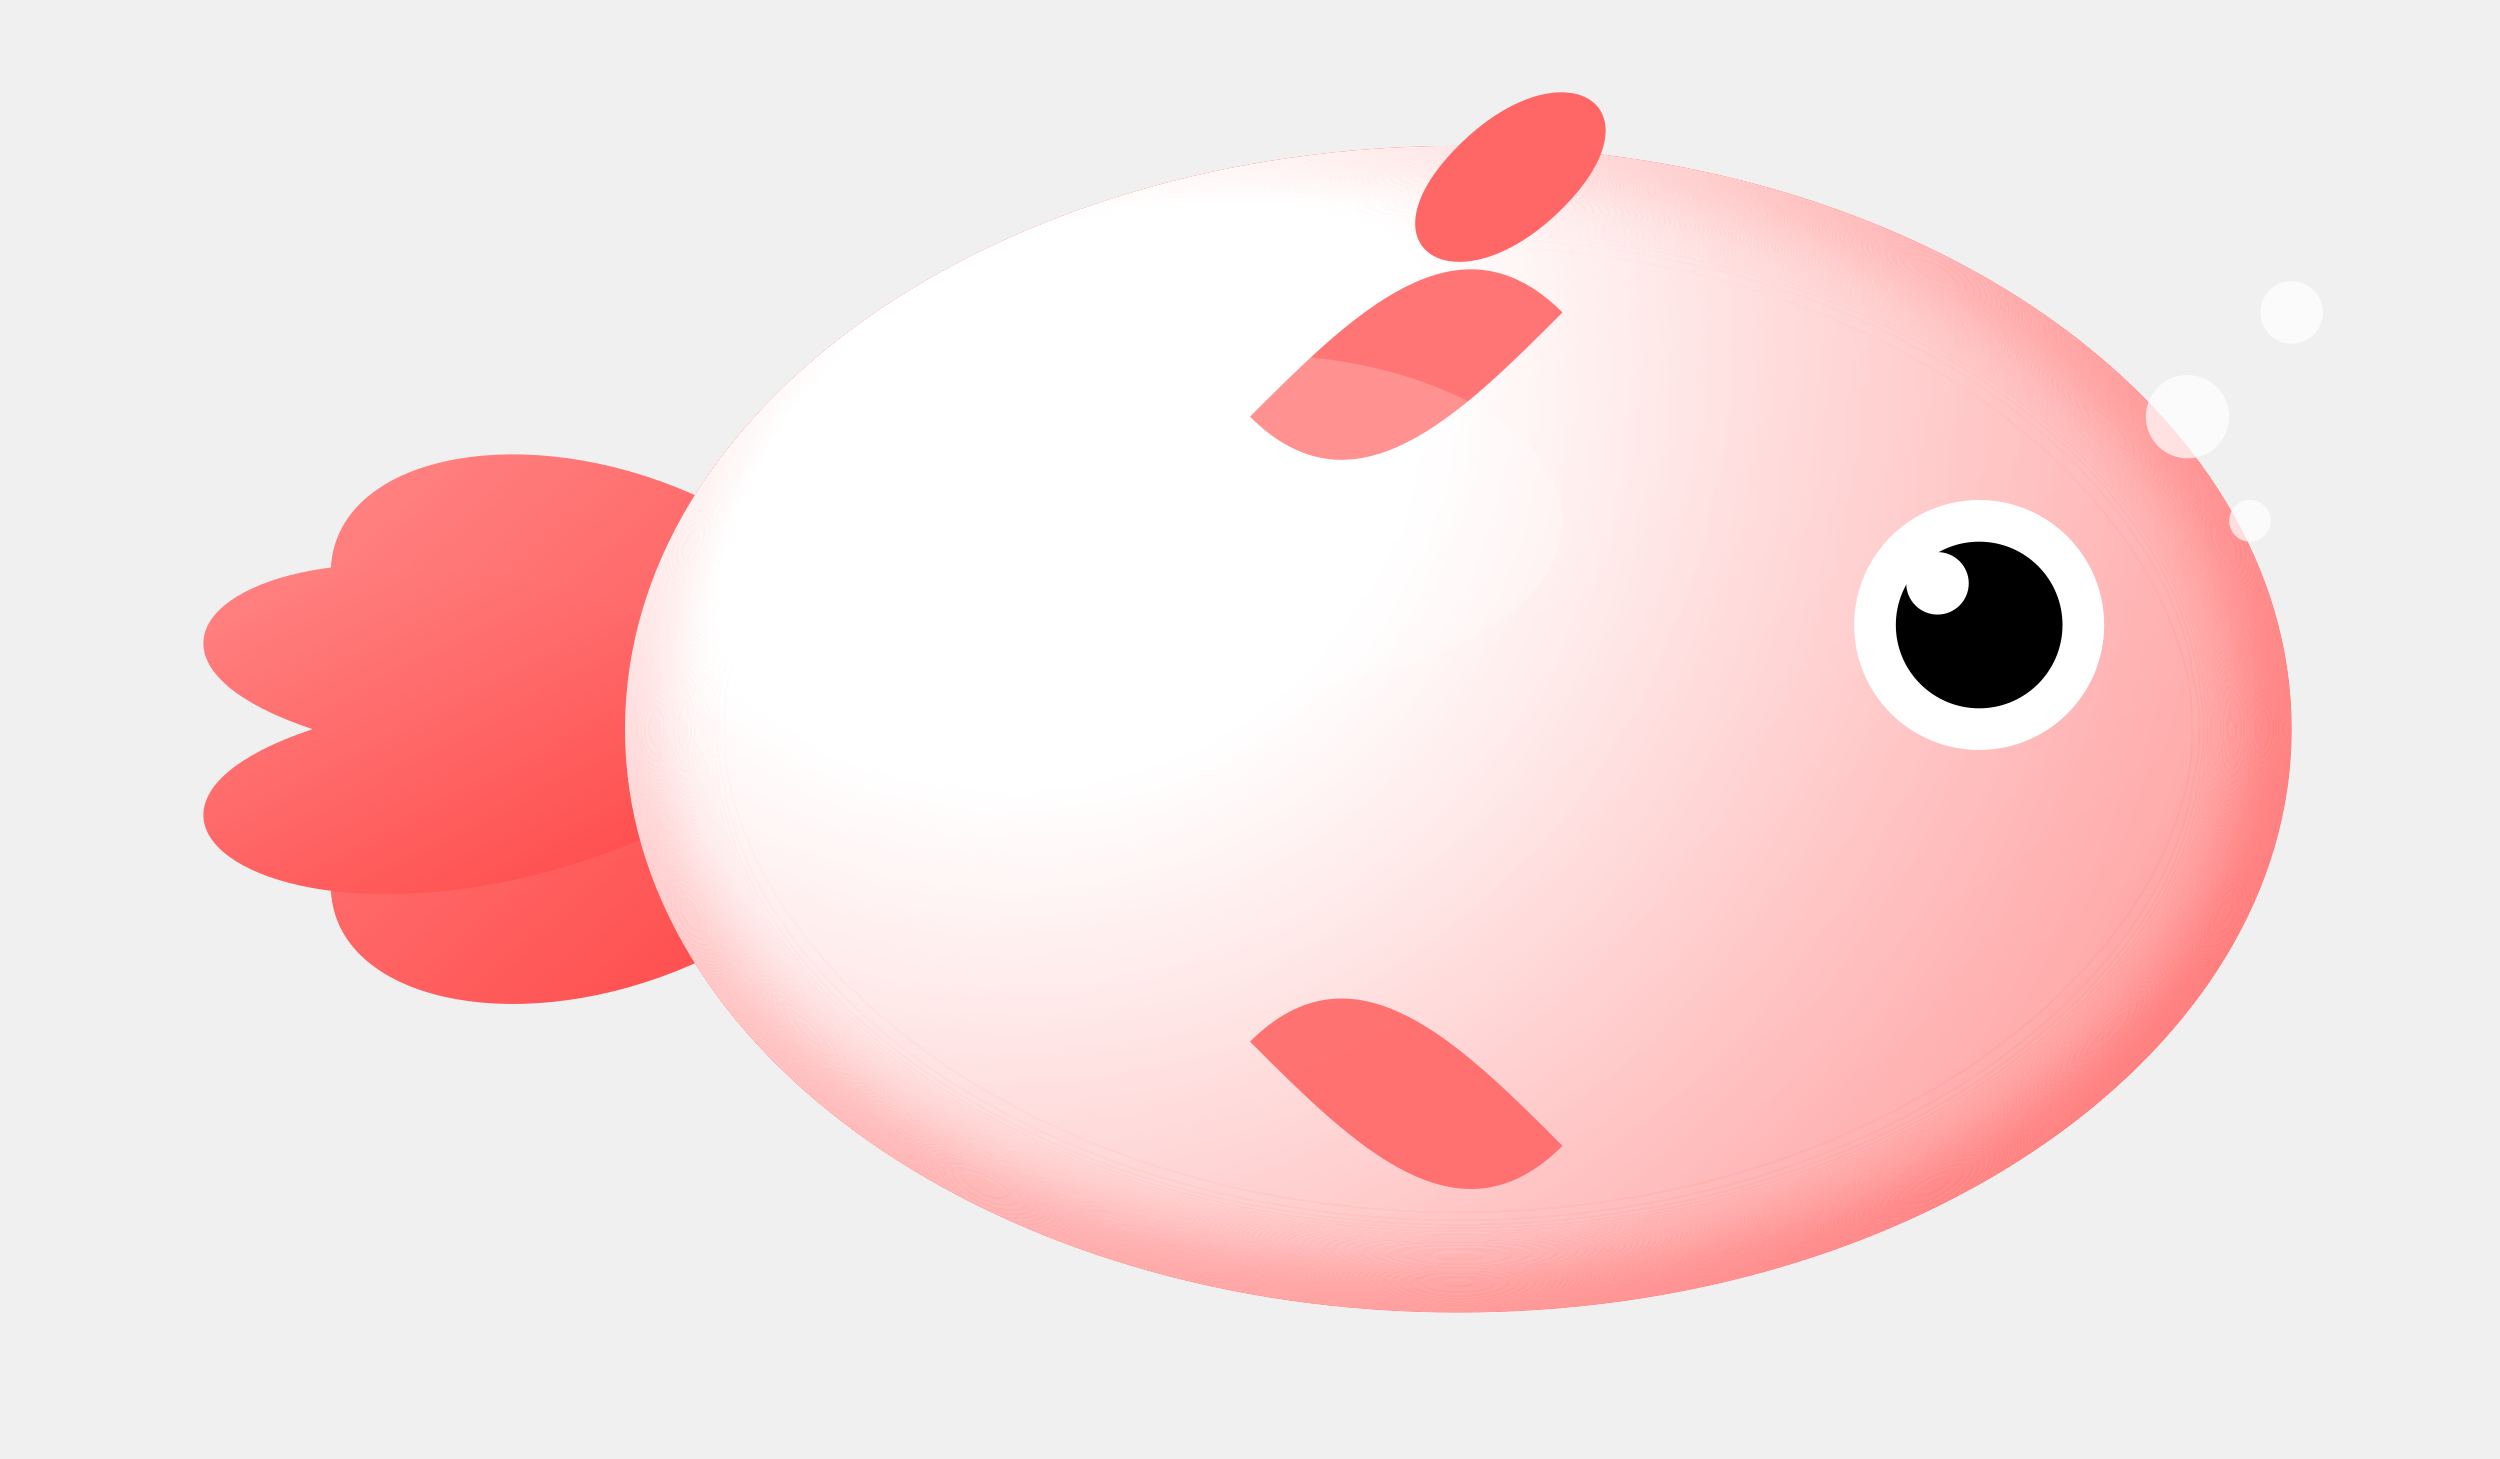
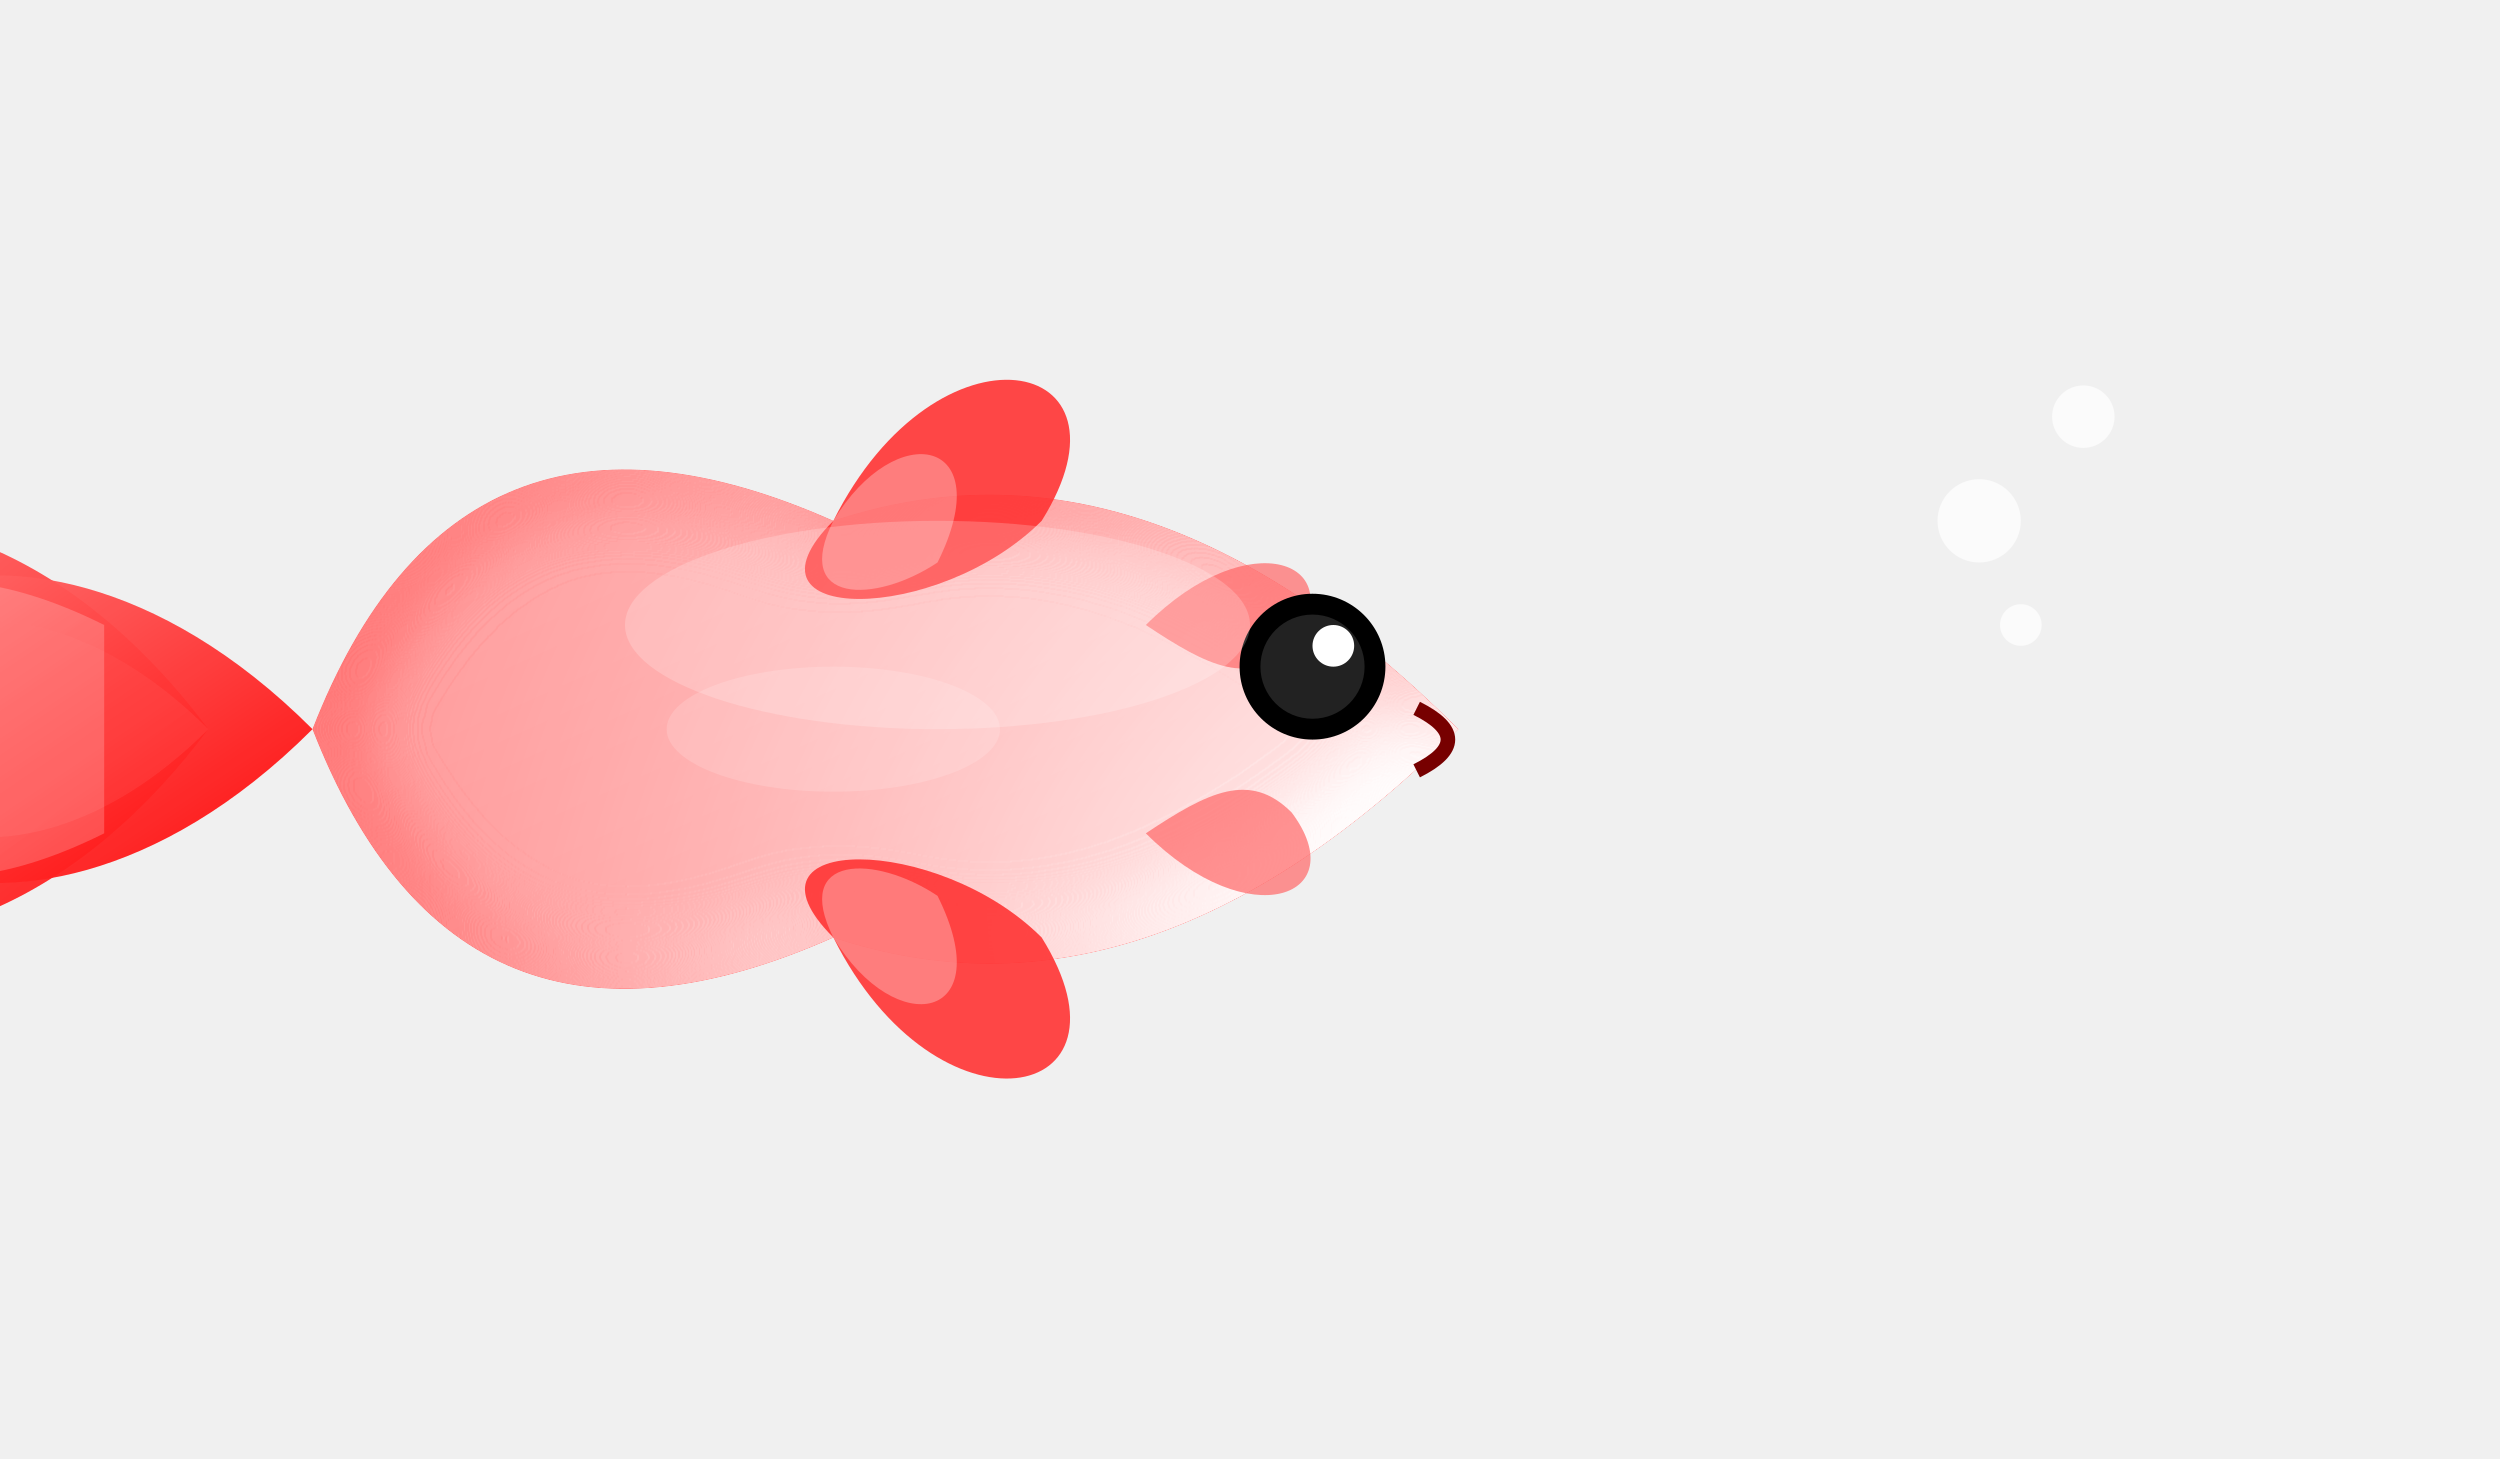
<svg xmlns="http://www.w3.org/2000/svg" width="120" height="70">
  <defs>
    <linearGradient id="bodyGradient" x1="0%" y1="0%" x2="100%" y2="100%">
-       <stop offset="0%" style="stop-color:#ff8585;stop-opacity:1" />
-       <stop offset="70%" style="stop-color:#ff5555;stop-opacity:1" />
-       <stop offset="100%" style="stop-color:#ff4040;stop-opacity:1" />
+       <stop offset="0%" style="stop-color:#ff5f5f;stop-opacity:1" />
+       <stop offset="50%" style="stop-color:#ff3a3a;stop-opacity:1" />
+       <stop offset="100%" style="stop-color:#ff0000;stop-opacity:1" />
    </linearGradient>
    <linearGradient id="tailGradient" x1="0%" y1="0%" x2="100%" y2="100%">
-       <stop offset="0%" style="stop-color:#ff8585;stop-opacity:1" />
-       <stop offset="100%" style="stop-color:#ff4040;stop-opacity:1" />
+       <stop offset="0%" style="stop-color:#ff7070;stop-opacity:1" />
+       <stop offset="100%" style="stop-color:#ff0000;stop-opacity:1" />
    </linearGradient>
    <filter id="glowFilter" x="-20%" y="-20%" width="140%" height="140%">
      <feGaussianBlur in="SourceAlpha" stdDeviation="2" result="blur" />
      <feOffset in="blur" dx="0" dy="0" result="offsetBlur" />
      <feSpecularLighting in="blur" surfaceScale="5" specularConstant="1" specularExponent="15" lighting-color="#ffffff" result="specOut">
        <fePointLight x="50" y="20" z="60" />
      </feSpecularLighting>
      <feComposite in="specOut" in2="SourceAlpha" operator="in" result="specOut" />
      <feComposite in="SourceGraphic" in2="specOut" operator="arithmetic" k1="0" k2="1" k3="1" k4="0" result="lit" />
    </filter>
-     <pattern id="scalePattern" patternUnits="userSpaceOnUse" width="10" height="10" patternTransform="rotate(45)">
-       <path d="M 0,0 C 5,0 10,5 10,10 C 10,5 5,0 0,0 z" fill="#ff3333" opacity="0.1" />
+     <pattern id="scalePattern" patternUnits="userSpaceOnUse" width="6" height="6" patternTransform="rotate(45)">
+       <path d="M 0,0 C 3,0 6,3 6,6 C 6,3 3,0 0,0 z" fill="#ff2222" opacity="0.2" />
    </pattern>
  </defs>
-   <g transform="translate(5, 35)">
-     <path d="M 40,0 C 30,-20 0,-15 15,0 C 0,15 30,20 40,0 Z" fill="url(#tailGradient)" />
-     <path d="M 35,0 C 15,-15 -5,-5 10,0 C -5,5 15,15 35,0 Z" fill="url(#tailGradient)" />
+   <g transform="translate(30, 35)">
+     <path d="M -20,0 C -35,-20 -55,-5 -42,0 C -55,5 -35,20 -20,0 Z" fill="url(#tailGradient)" opacity="0.9" />
+     <path d="M -15,0 C -30,-15 -45,-3 -32,0 C -45,3 -30,15 -15,0 Z" fill="url(#tailGradient)" opacity="0.95" />
+     <path d="M -20,0 C -30,-10 -40,-3 -32,0 C -40,3 -30,10 -20,0 Z" fill="#ff5555" opacity="0.3" />
+     <path d="M -25,-5 C -35,-10 -40,-5 -35,0 C -40,5 -35,10 -25,5 Z" fill="#ffffff" opacity="0.2" />
+     <path d="M -15,0 Q -8,-18 10,-10 Q 25,-15 40,0 Q 25,15 10,10 Q -8,18 -15,0 Z" fill="url(#bodyGradient)" filter="url(#glowFilter)" />
+     <path d="M -15,0 Q -8,-18 10,-10 Q 25,-15 40,0 Q 25,15 10,10 Q -8,18 -15,0 Z" fill="url(#scalePattern)" />
+     <path d="M 10,-10 C 15,-20 25,-18 20,-10 C 15,-5 5,-5 10,-10" fill="#ff3333" opacity="0.9" />
+     <path d="M 10,-10 C 13,-15 18,-14 15,-8 C 12,-6 8,-6 10,-10" fill="#ffffff" opacity="0.3" />
+     <path d="M 10,10 C 15,20 25,18 20,10 C 15,5 5,5 10,10" fill="#ff3333" opacity="0.9" />
+     <path d="M 10,10 C 13,15 18,14 15,8 C 12,6 8,6 10,10" fill="#ffffff" opacity="0.3" />
+     <path d="M 25,-5 C 30,-10 35,-8 32,-4 C 30,-2 28,-3 25,-5" fill="#ff6666" opacity="0.7" />
+     <path d="M 25,5 C 30,10 35,8 32,4 C 30,2 28,3 25,5" fill="#ff6666" opacity="0.7" />
+     <circle cx="33" cy="-3" r="3.5" fill="black" />
+     <circle cx="33" cy="-3" r="2.5" fill="#222" />
+     <circle cx="34" cy="-4" r="1" fill="white" />
+     <path d="M 38,-1 C 40,0 40,1 38,2" fill="none" stroke="#700" stroke-width="0.7" />
+     <ellipse cx="15" cy="-5" rx="15" ry="5" fill="white" opacity="0.2" />
+     <ellipse cx="10" cy="0" rx="8" ry="3" fill="white" opacity="0.15" />
  </g>
-   <ellipse cx="70" cy="35" rx="40" ry="28" fill="url(#bodyGradient)" filter="url(#glowFilter)" />
-   <ellipse cx="70" cy="35" rx="40" ry="28" fill="url(#scalePattern)" />
-   <path d="M 60,50 C 65,55 70,60 75,55 C 70,50 65,45 60,50" fill="#ff6666" opacity="0.9" />
-   <path d="M 60,20 C 65,15 70,10 75,15 C 70,20 65,25 60,20" fill="#ff6666" opacity="0.9" />
-   <path d="M 70,7 C 75,2 80,5 75,10 C 70,15 65,12 70,7" fill="#ff6666" />
-   <circle cx="95" cy="30" r="6" fill="white" />
-   <circle cx="95" cy="30" r="4" fill="black" />
-   <circle cx="93" cy="28" r="1.5" fill="white" />
-   <ellipse cx="60" cy="25" rx="15" ry="8" fill="white" opacity="0.2" />
-   <circle cx="105" cy="20" r="2" fill="white" opacity="0.7" />
-   <circle cx="110" cy="15" r="1.5" fill="white" opacity="0.7" />
-   <circle cx="108" cy="25" r="1" fill="white" opacity="0.7" />
+   <circle cx="95" cy="25" r="2" fill="white" opacity="0.7" />
+   <circle cx="100" cy="20" r="1.5" fill="white" opacity="0.7" />
+   <circle cx="97" cy="30" r="1" fill="white" opacity="0.7" />
</svg>
